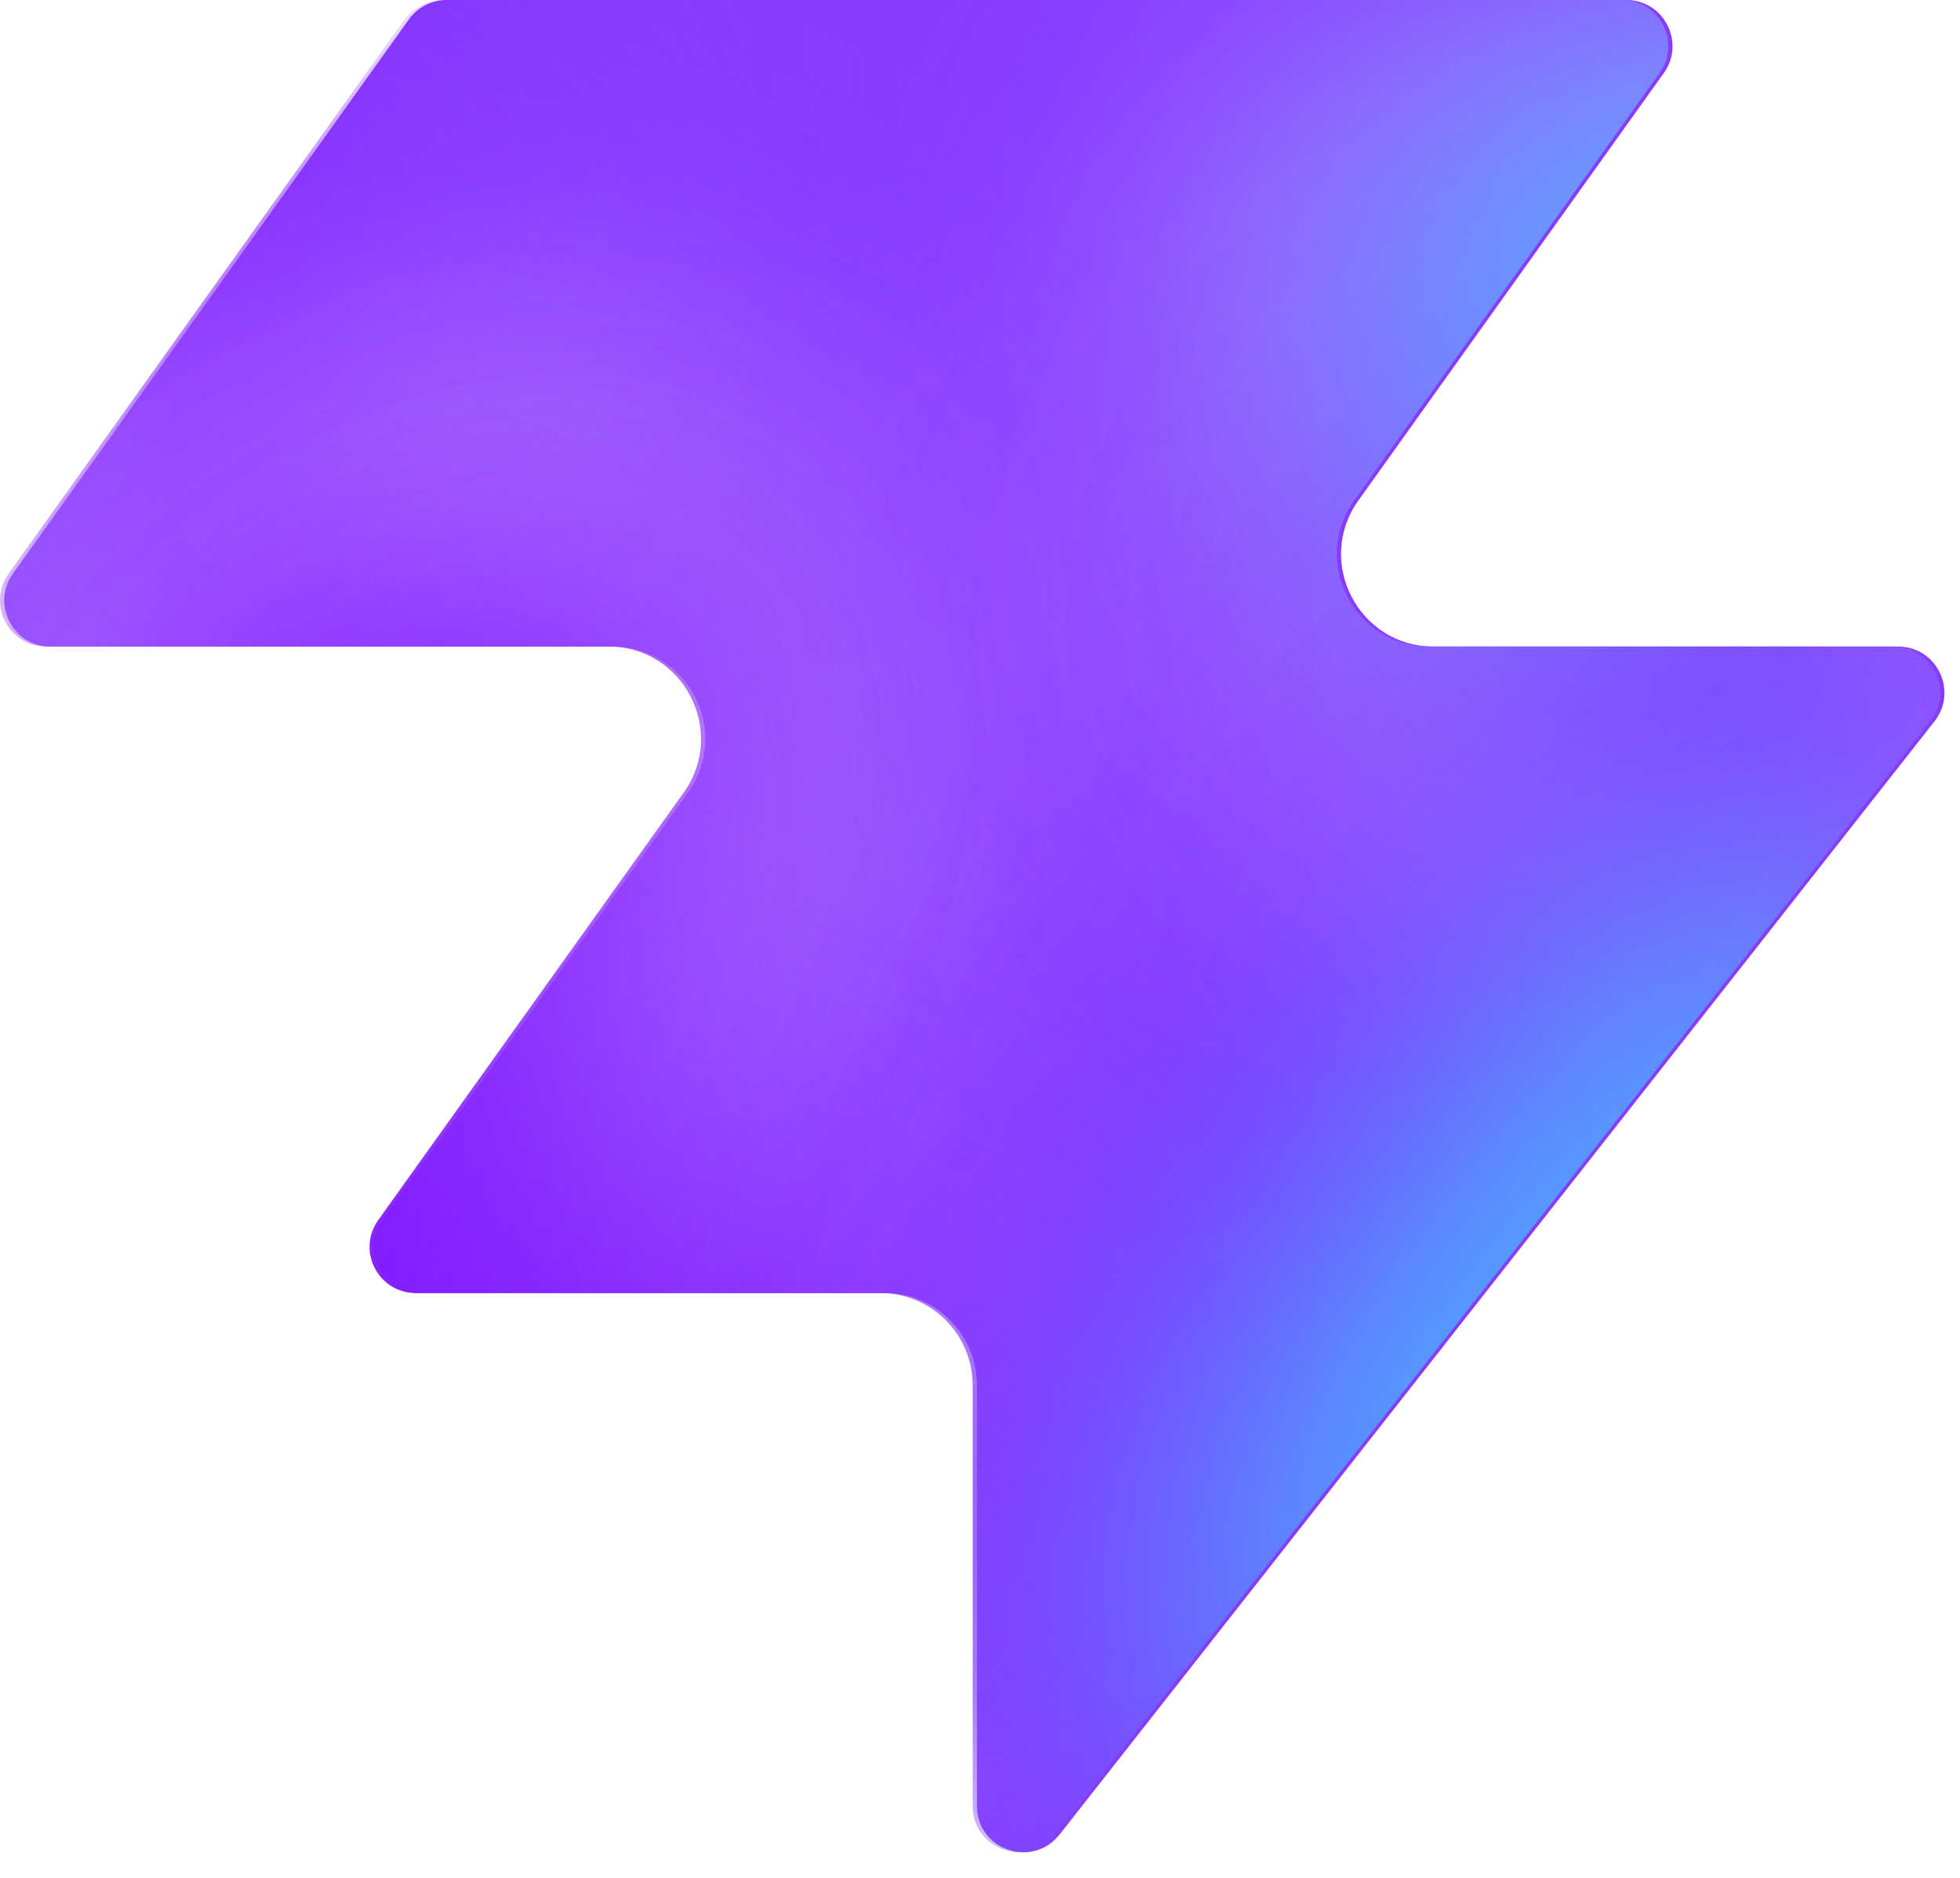
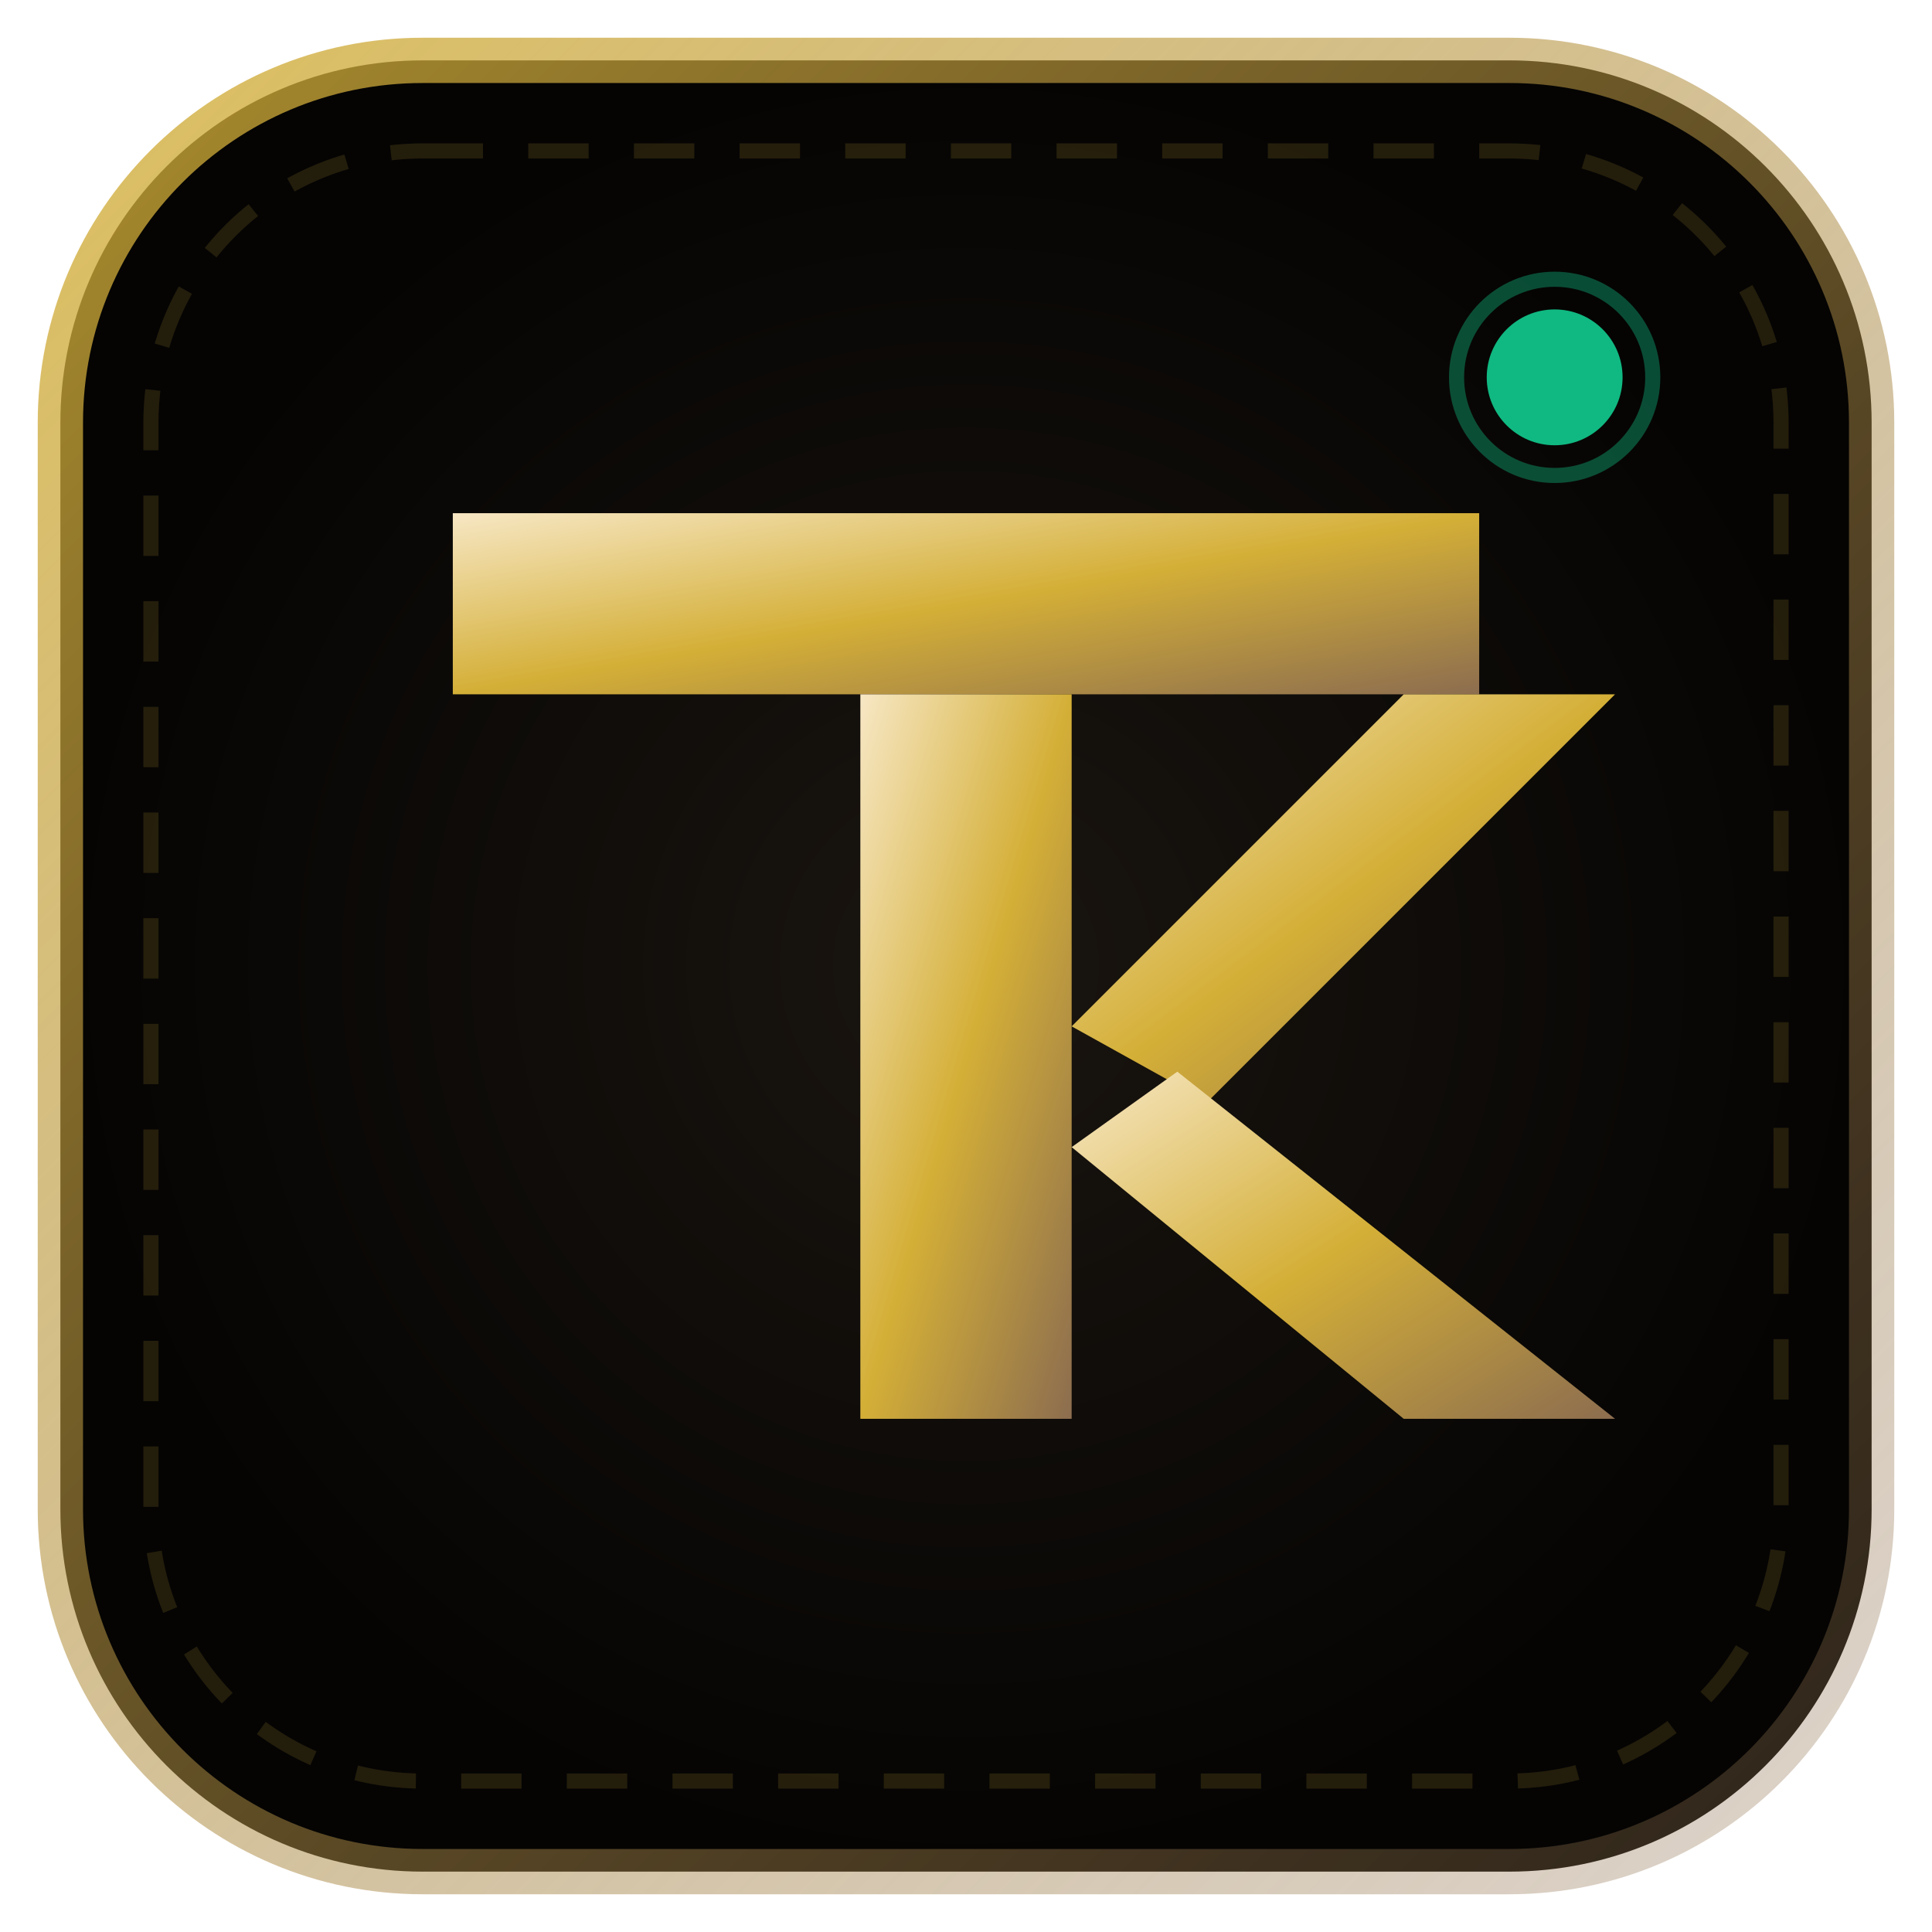
- <svg xmlns="http://www.w3.org/2000/svg" width="48" height="46" fill="none" viewBox="0 0 48 46">
-   <path fill="#863bff" d="M25.946 44.938c-.664.845-2.021.375-2.021-.698V33.937a2.26 2.26 0 0 0-2.262-2.262H10.287c-.92 0-1.456-1.04-.92-1.788l7.48-10.471c1.07-1.497 0-3.578-1.842-3.578H1.237c-.92 0-1.456-1.04-.92-1.788L10.013.474c.214-.297.556-.474.92-.474h28.894c.92 0 1.456 1.04.92 1.788l-7.48 10.471c-1.07 1.498 0 3.579 1.842 3.579h11.377c.943 0 1.473 1.088.89 1.83L25.947 44.94z" style="fill:#863bff;fill:color(display-p3 .525 .23 1);fill-opacity:1" />
-   <mask id="a" width="48" height="46" x="0" y="0" maskUnits="userSpaceOnUse" style="mask-type:alpha">
-     <path fill="#000" d="M25.842 44.938c-.664.844-2.021.375-2.021-.698V33.937a2.26 2.26 0 0 0-2.262-2.262H10.183c-.92 0-1.456-1.04-.92-1.788l7.48-10.471c1.07-1.498 0-3.579-1.842-3.579H1.133c-.92 0-1.456-1.04-.92-1.787L9.91.473c.214-.297.556-.474.92-.474h28.894c.92 0 1.456 1.04.92 1.788l-7.48 10.471c-1.07 1.498 0 3.578 1.842 3.578h11.377c.943 0 1.473 1.088.89 1.832L25.843 44.94z" style="fill:#000;fill-opacity:1" />
-   </mask>
-   <g mask="url(#a)">
-     <g filter="url(#b)">
-       <ellipse cx="5.508" cy="14.704" fill="#ede6ff" rx="5.508" ry="14.704" style="fill:#ede6ff;fill:color(display-p3 .927 .903 1);fill-opacity:1" transform="matrix(.00324 1 1 -.00324 -4.47 31.516)" />
-     </g>
-     <g filter="url(#c)">
-       <ellipse cx="10.399" cy="29.851" fill="#ede6ff" rx="10.399" ry="29.851" style="fill:#ede6ff;fill:color(display-p3 .927 .903 1);fill-opacity:1" transform="matrix(.00324 1 1 -.00324 -39.328 7.883)" />
-     </g>
-     <g filter="url(#d)">
-       <ellipse cx="5.508" cy="30.487" fill="#7e14ff" rx="5.508" ry="30.487" style="fill:#7e14ff;fill:color(display-p3 .492 .077 1);fill-opacity:1" transform="rotate(89.814 -25.913 -14.639)scale(1 -1)" />
-     </g>
-     <g filter="url(#e)">
-       <ellipse cx="5.508" cy="30.599" fill="#7e14ff" rx="5.508" ry="30.599" style="fill:#7e14ff;fill:color(display-p3 .492 .077 1);fill-opacity:1" transform="rotate(89.814 -32.644 -3.334)scale(1 -1)" />
-     </g>
-     <g filter="url(#f)">
-       <ellipse cx="5.508" cy="30.599" fill="#7e14ff" rx="5.508" ry="30.599" style="fill:#7e14ff;fill:color(display-p3 .492 .077 1);fill-opacity:1" transform="matrix(.00324 1 1 -.00324 -34.34 30.47)" />
-     </g>
-     <g filter="url(#g)">
-       <ellipse cx="14.072" cy="22.078" fill="#ede6ff" rx="14.072" ry="22.078" style="fill:#ede6ff;fill:color(display-p3 .927 .903 1);fill-opacity:1" transform="rotate(93.35 24.506 48.493)scale(-1 1)" />
-     </g>
-     <g filter="url(#h)">
-       <ellipse cx="3.47" cy="21.501" fill="#7e14ff" rx="3.47" ry="21.501" style="fill:#7e14ff;fill:color(display-p3 .492 .077 1);fill-opacity:1" transform="rotate(89.009 28.708 47.59)scale(-1 1)" />
-     </g>
-     <g filter="url(#i)">
-       <ellipse cx="3.47" cy="21.501" fill="#7e14ff" rx="3.47" ry="21.501" style="fill:#7e14ff;fill:color(display-p3 .492 .077 1);fill-opacity:1" transform="rotate(89.009 28.708 47.59)scale(-1 1)" />
-     </g>
-     <g filter="url(#j)">
-       <ellipse cx=".387" cy="8.972" fill="#7e14ff" rx="4.407" ry="29.108" style="fill:#7e14ff;fill:color(display-p3 .492 .077 1);fill-opacity:1" transform="rotate(39.51 .387 8.972)" />
-     </g>
-     <g filter="url(#k)">
-       <ellipse cx="47.523" cy="-6.092" fill="#7e14ff" rx="4.407" ry="29.108" style="fill:#7e14ff;fill:color(display-p3 .492 .077 1);fill-opacity:1" transform="rotate(37.892 47.523 -6.092)" />
-     </g>
-     <g filter="url(#l)">
-       <ellipse cx="41.412" cy="6.333" fill="#47bfff" rx="5.971" ry="9.665" style="fill:#47bfff;fill:color(display-p3 .28 .748 1);fill-opacity:1" transform="rotate(37.892 41.412 6.333)" />
-     </g>
-     <g filter="url(#m)">
-       <ellipse cx="-1.879" cy="38.332" fill="#7e14ff" rx="4.407" ry="29.108" style="fill:#7e14ff;fill:color(display-p3 .492 .077 1);fill-opacity:1" transform="rotate(37.892 -1.88 38.332)" />
-     </g>
-     <g filter="url(#n)">
-       <ellipse cx="-1.879" cy="38.332" fill="#7e14ff" rx="4.407" ry="29.108" style="fill:#7e14ff;fill:color(display-p3 .492 .077 1);fill-opacity:1" transform="rotate(37.892 -1.88 38.332)" />
-     </g>
-     <g filter="url(#o)">
-       <ellipse cx="35.651" cy="29.907" fill="#7e14ff" rx="4.407" ry="29.108" style="fill:#7e14ff;fill:color(display-p3 .492 .077 1);fill-opacity:1" transform="rotate(37.892 35.651 29.907)" />
-     </g>
-     <g filter="url(#p)">
-       <ellipse cx="38.418" cy="32.4" fill="#47bfff" rx="5.971" ry="15.297" style="fill:#47bfff;fill:color(display-p3 .28 .748 1);fill-opacity:1" transform="rotate(37.892 38.418 32.4)" />
-     </g>
+ <svg xmlns="http://www.w3.org/2000/svg" viewBox="0 0 512 512" width="100%" height="100%">
+   <defs>
+     <linearGradient id="goldGradient" x1="0%" y1="0%" x2="100%" y2="100%">
+       <stop offset="0%" stop-color="#F7E7C4" />
+       <stop offset="50%" stop-color="#D4AF37" />
+       <stop offset="100%" stop-color="#8C6D4F" />
+     </linearGradient>
+     <radialGradient id="bgGlow" cx="50%" cy="50%" r="50%">
+       <stop offset="0%" stop-color="#1A1510" />
+       <stop offset="100%" stop-color="#050403" />
+     </radialGradient>
+     <linearGradient id="borderGradient" x1="0%" y1="0%" x2="100%" y2="100%">
+       <stop offset="0%" stop-color="#D4AF37" stop-opacity="0.8" />
+       <stop offset="100%" stop-color="#8C6D4F" stop-opacity="0.3" />
+     </linearGradient>
+   </defs>
+   <rect x="16" y="16" width="480" height="480" rx="96" fill="url(#bgGlow)" stroke="url(#borderGradient)" stroke-width="12" />
+   <rect x="40" y="40" width="432" height="432" rx="72" fill="none" stroke="#D4AF37" stroke-opacity="0.15" stroke-width="4" stroke-dasharray="16 12" />
+   <g fill="url(#goldGradient)" transform="translate(0, 0)">
+     <path d="M 120 136 L 392 136 L 392 184 L 120 184 Z" />
+     <path d="M 228 184 L 284 184 L 284 376 L 228 376 Z" />
+     <path d="M 284 272 L 372 184 L 428 184 L 320 292 Z" />
+     <path d="M 312 284 L 428 376 L 372 376 L 284 304 Z" />
  </g>
-   <defs>
-     <filter id="b" width="60.045" height="41.654" x="-19.77" y="16.149" color-interpolation-filters="sRGB" filterUnits="userSpaceOnUse">
-       <feFlood flood-opacity="0" result="BackgroundImageFix" />
-       <feBlend in="SourceGraphic" in2="BackgroundImageFix" result="shape" />
-       <feGaussianBlur result="effect1_foregroundBlur_2002_17158" stdDeviation="7.659" />
-     </filter>
-     <filter id="c" width="90.34" height="51.437" x="-54.613" y="-7.533" color-interpolation-filters="sRGB" filterUnits="userSpaceOnUse">
-       <feFlood flood-opacity="0" result="BackgroundImageFix" />
-       <feBlend in="SourceGraphic" in2="BackgroundImageFix" result="shape" />
-       <feGaussianBlur result="effect1_foregroundBlur_2002_17158" stdDeviation="7.659" />
-     </filter>
-     <filter id="d" width="79.355" height="29.4" x="-49.64" y="2.03" color-interpolation-filters="sRGB" filterUnits="userSpaceOnUse">
-       <feFlood flood-opacity="0" result="BackgroundImageFix" />
-       <feBlend in="SourceGraphic" in2="BackgroundImageFix" result="shape" />
-       <feGaussianBlur result="effect1_foregroundBlur_2002_17158" stdDeviation="4.596" />
-     </filter>
-     <filter id="e" width="79.579" height="29.4" x="-45.045" y="20.029" color-interpolation-filters="sRGB" filterUnits="userSpaceOnUse">
-       <feFlood flood-opacity="0" result="BackgroundImageFix" />
-       <feBlend in="SourceGraphic" in2="BackgroundImageFix" result="shape" />
-       <feGaussianBlur result="effect1_foregroundBlur_2002_17158" stdDeviation="4.596" />
-     </filter>
-     <filter id="f" width="79.579" height="29.4" x="-43.513" y="21.178" color-interpolation-filters="sRGB" filterUnits="userSpaceOnUse">
-       <feFlood flood-opacity="0" result="BackgroundImageFix" />
-       <feBlend in="SourceGraphic" in2="BackgroundImageFix" result="shape" />
-       <feGaussianBlur result="effect1_foregroundBlur_2002_17158" stdDeviation="4.596" />
-     </filter>
-     <filter id="g" width="74.749" height="58.852" x="15.756" y="-17.901" color-interpolation-filters="sRGB" filterUnits="userSpaceOnUse">
-       <feFlood flood-opacity="0" result="BackgroundImageFix" />
-       <feBlend in="SourceGraphic" in2="BackgroundImageFix" result="shape" />
-       <feGaussianBlur result="effect1_foregroundBlur_2002_17158" stdDeviation="7.659" />
-     </filter>
-     <filter id="h" width="61.377" height="25.362" x="23.548" y="2.284" color-interpolation-filters="sRGB" filterUnits="userSpaceOnUse">
-       <feFlood flood-opacity="0" result="BackgroundImageFix" />
-       <feBlend in="SourceGraphic" in2="BackgroundImageFix" result="shape" />
-       <feGaussianBlur result="effect1_foregroundBlur_2002_17158" stdDeviation="4.596" />
-     </filter>
-     <filter id="i" width="61.377" height="25.362" x="23.548" y="2.284" color-interpolation-filters="sRGB" filterUnits="userSpaceOnUse">
-       <feFlood flood-opacity="0" result="BackgroundImageFix" />
-       <feBlend in="SourceGraphic" in2="BackgroundImageFix" result="shape" />
-       <feGaussianBlur result="effect1_foregroundBlur_2002_17158" stdDeviation="4.596" />
-     </filter>
-     <filter id="j" width="56.045" height="63.649" x="-27.636" y="-22.853" color-interpolation-filters="sRGB" filterUnits="userSpaceOnUse">
-       <feFlood flood-opacity="0" result="BackgroundImageFix" />
-       <feBlend in="SourceGraphic" in2="BackgroundImageFix" result="shape" />
-       <feGaussianBlur result="effect1_foregroundBlur_2002_17158" stdDeviation="4.596" />
-     </filter>
-     <filter id="k" width="54.814" height="64.646" x="20.116" y="-38.415" color-interpolation-filters="sRGB" filterUnits="userSpaceOnUse">
-       <feFlood flood-opacity="0" result="BackgroundImageFix" />
-       <feBlend in="SourceGraphic" in2="BackgroundImageFix" result="shape" />
-       <feGaussianBlur result="effect1_foregroundBlur_2002_17158" stdDeviation="4.596" />
-     </filter>
-     <filter id="l" width="33.541" height="35.313" x="24.641" y="-11.323" color-interpolation-filters="sRGB" filterUnits="userSpaceOnUse">
-       <feFlood flood-opacity="0" result="BackgroundImageFix" />
-       <feBlend in="SourceGraphic" in2="BackgroundImageFix" result="shape" />
-       <feGaussianBlur result="effect1_foregroundBlur_2002_17158" stdDeviation="4.596" />
-     </filter>
-     <filter id="m" width="54.814" height="64.646" x="-29.286" y="6.009" color-interpolation-filters="sRGB" filterUnits="userSpaceOnUse">
-       <feFlood flood-opacity="0" result="BackgroundImageFix" />
-       <feBlend in="SourceGraphic" in2="BackgroundImageFix" result="shape" />
-       <feGaussianBlur result="effect1_foregroundBlur_2002_17158" stdDeviation="4.596" />
-     </filter>
-     <filter id="n" width="54.814" height="64.646" x="-29.286" y="6.009" color-interpolation-filters="sRGB" filterUnits="userSpaceOnUse">
-       <feFlood flood-opacity="0" result="BackgroundImageFix" />
-       <feBlend in="SourceGraphic" in2="BackgroundImageFix" result="shape" />
-       <feGaussianBlur result="effect1_foregroundBlur_2002_17158" stdDeviation="4.596" />
-     </filter>
-     <filter id="o" width="54.814" height="64.646" x="8.244" y="-2.416" color-interpolation-filters="sRGB" filterUnits="userSpaceOnUse">
-       <feFlood flood-opacity="0" result="BackgroundImageFix" />
-       <feBlend in="SourceGraphic" in2="BackgroundImageFix" result="shape" />
-       <feGaussianBlur result="effect1_foregroundBlur_2002_17158" stdDeviation="4.596" />
-     </filter>
-     <filter id="p" width="39.409" height="43.623" x="18.713" y="10.588" color-interpolation-filters="sRGB" filterUnits="userSpaceOnUse">
-       <feFlood flood-opacity="0" result="BackgroundImageFix" />
-       <feBlend in="SourceGraphic" in2="BackgroundImageFix" result="shape" />
-       <feGaussianBlur result="effect1_foregroundBlur_2002_17158" stdDeviation="4.596" />
-     </filter>
-   </defs>
+   <circle cx="412" cy="100" r="18" fill="#10B981" />
+   <circle cx="412" cy="100" r="26" fill="none" stroke="#10B981" stroke-opacity="0.4" stroke-width="4" />
</svg>
